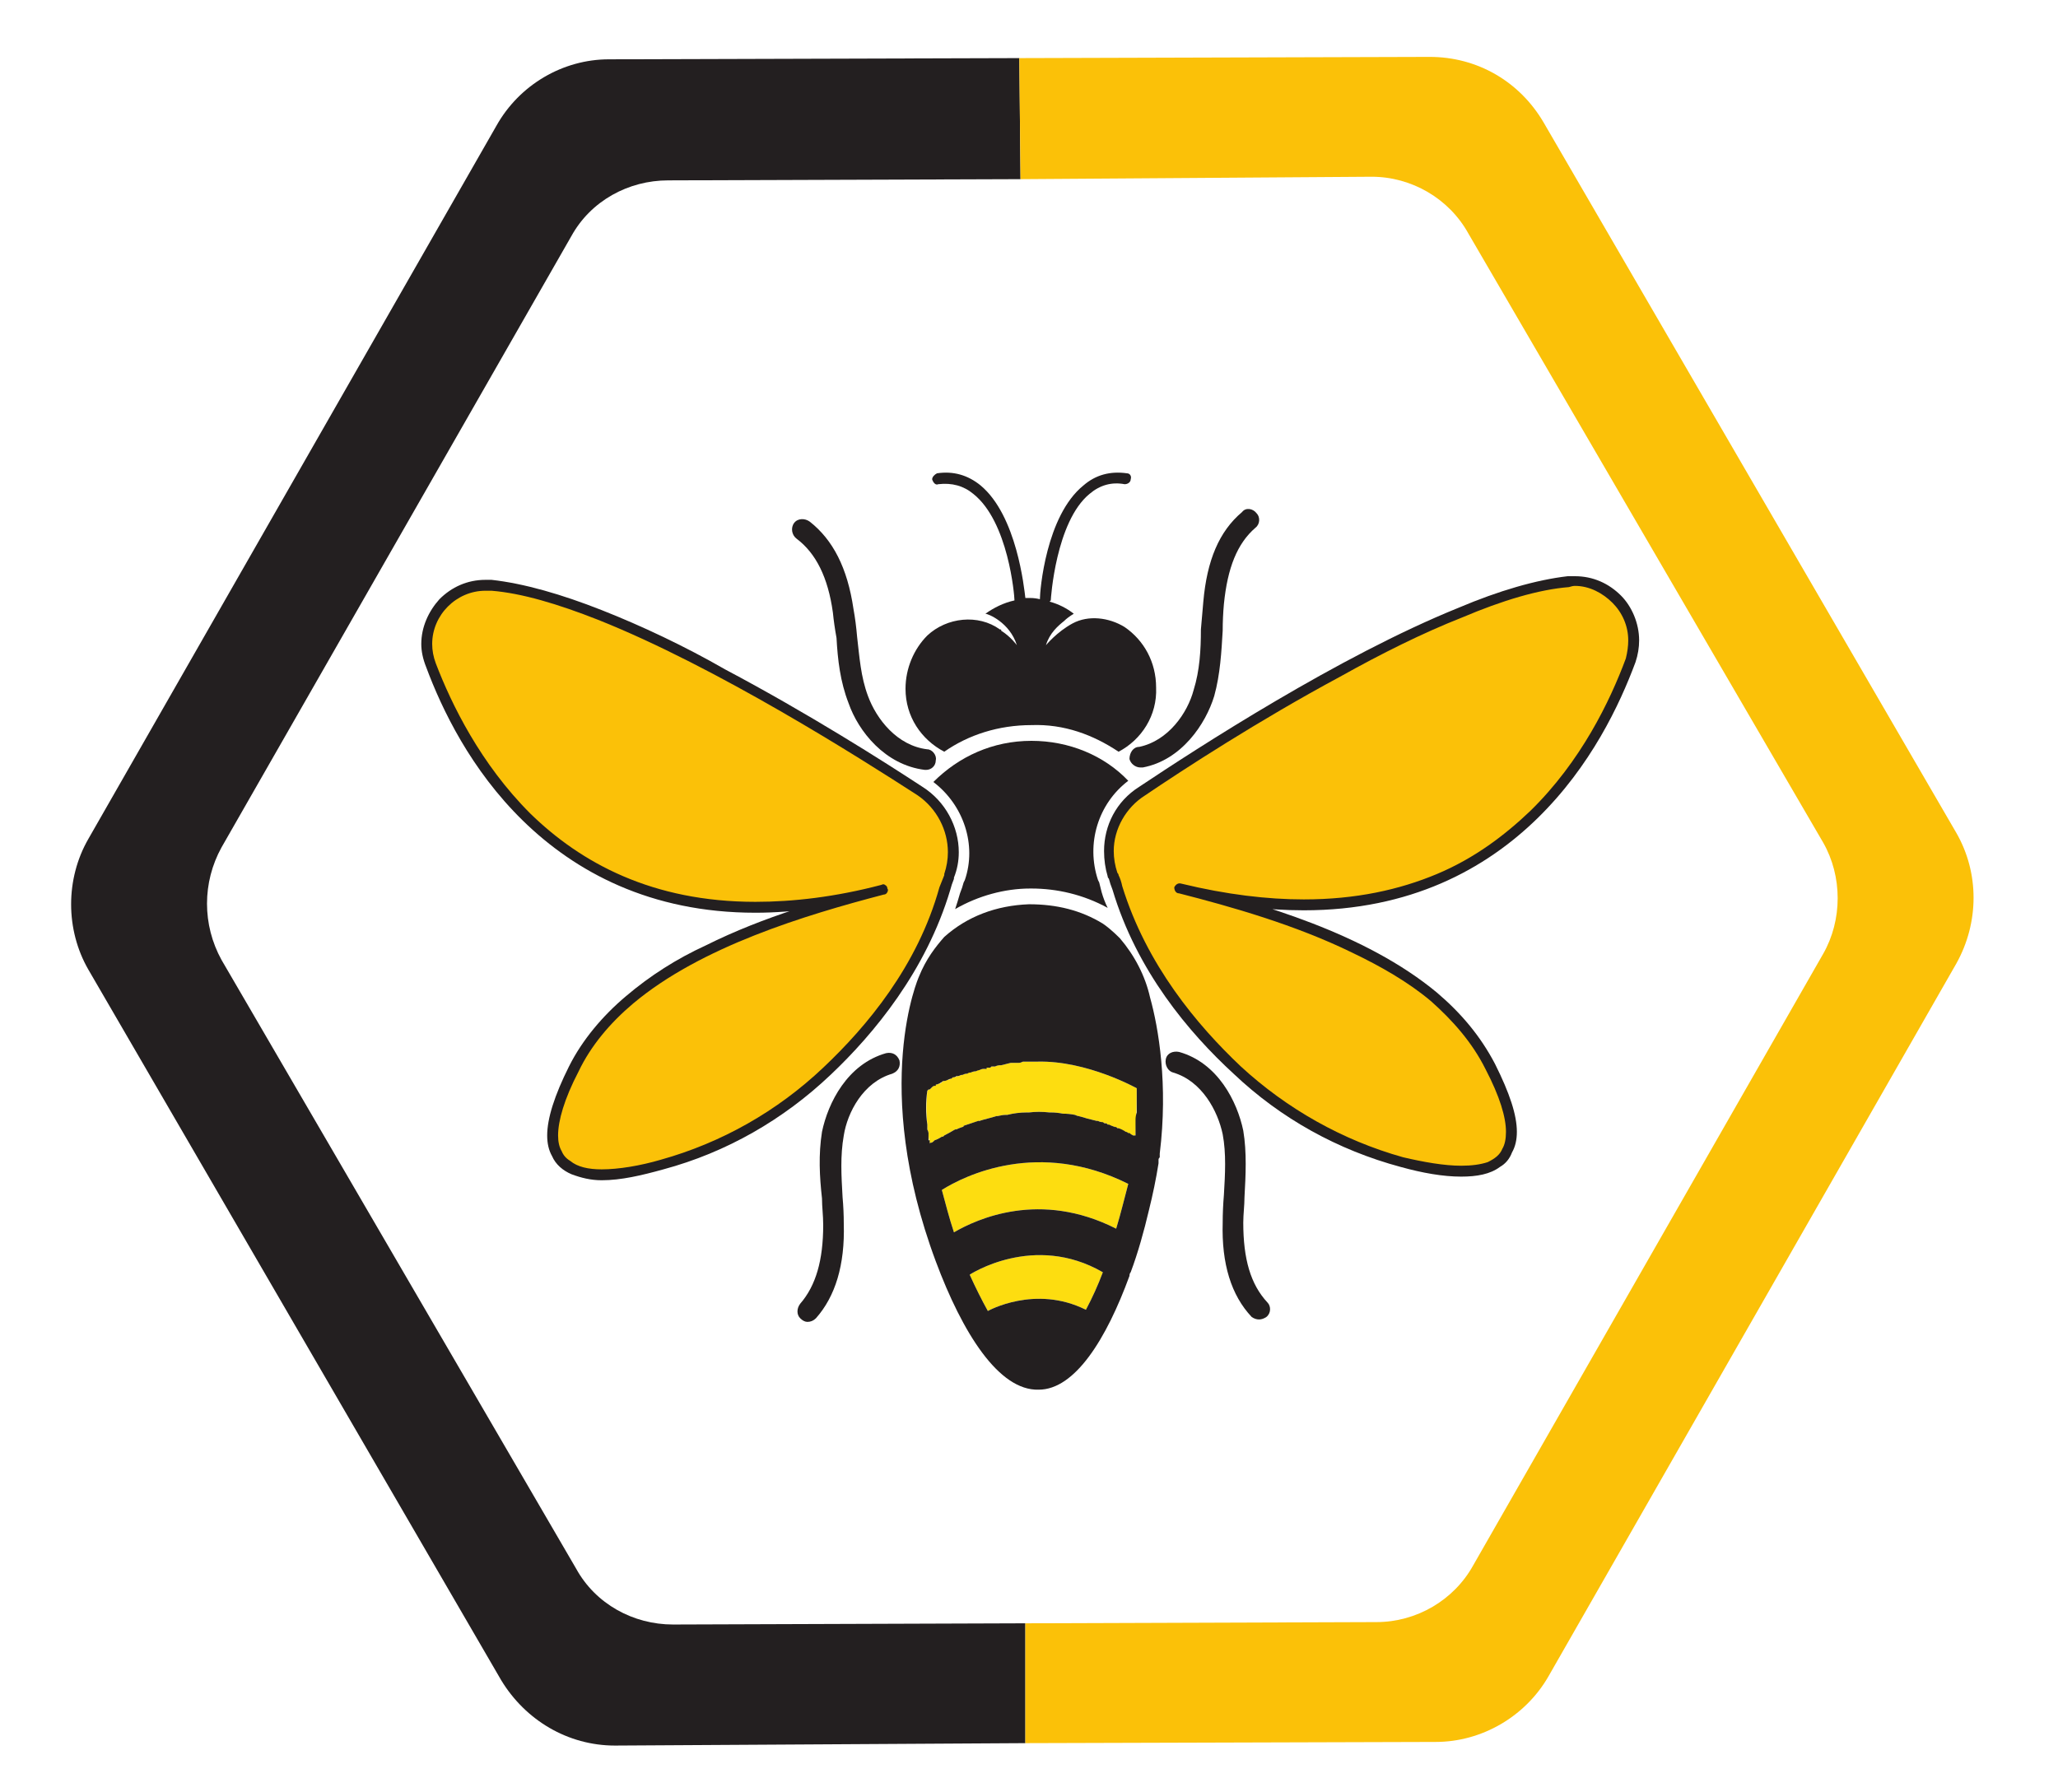
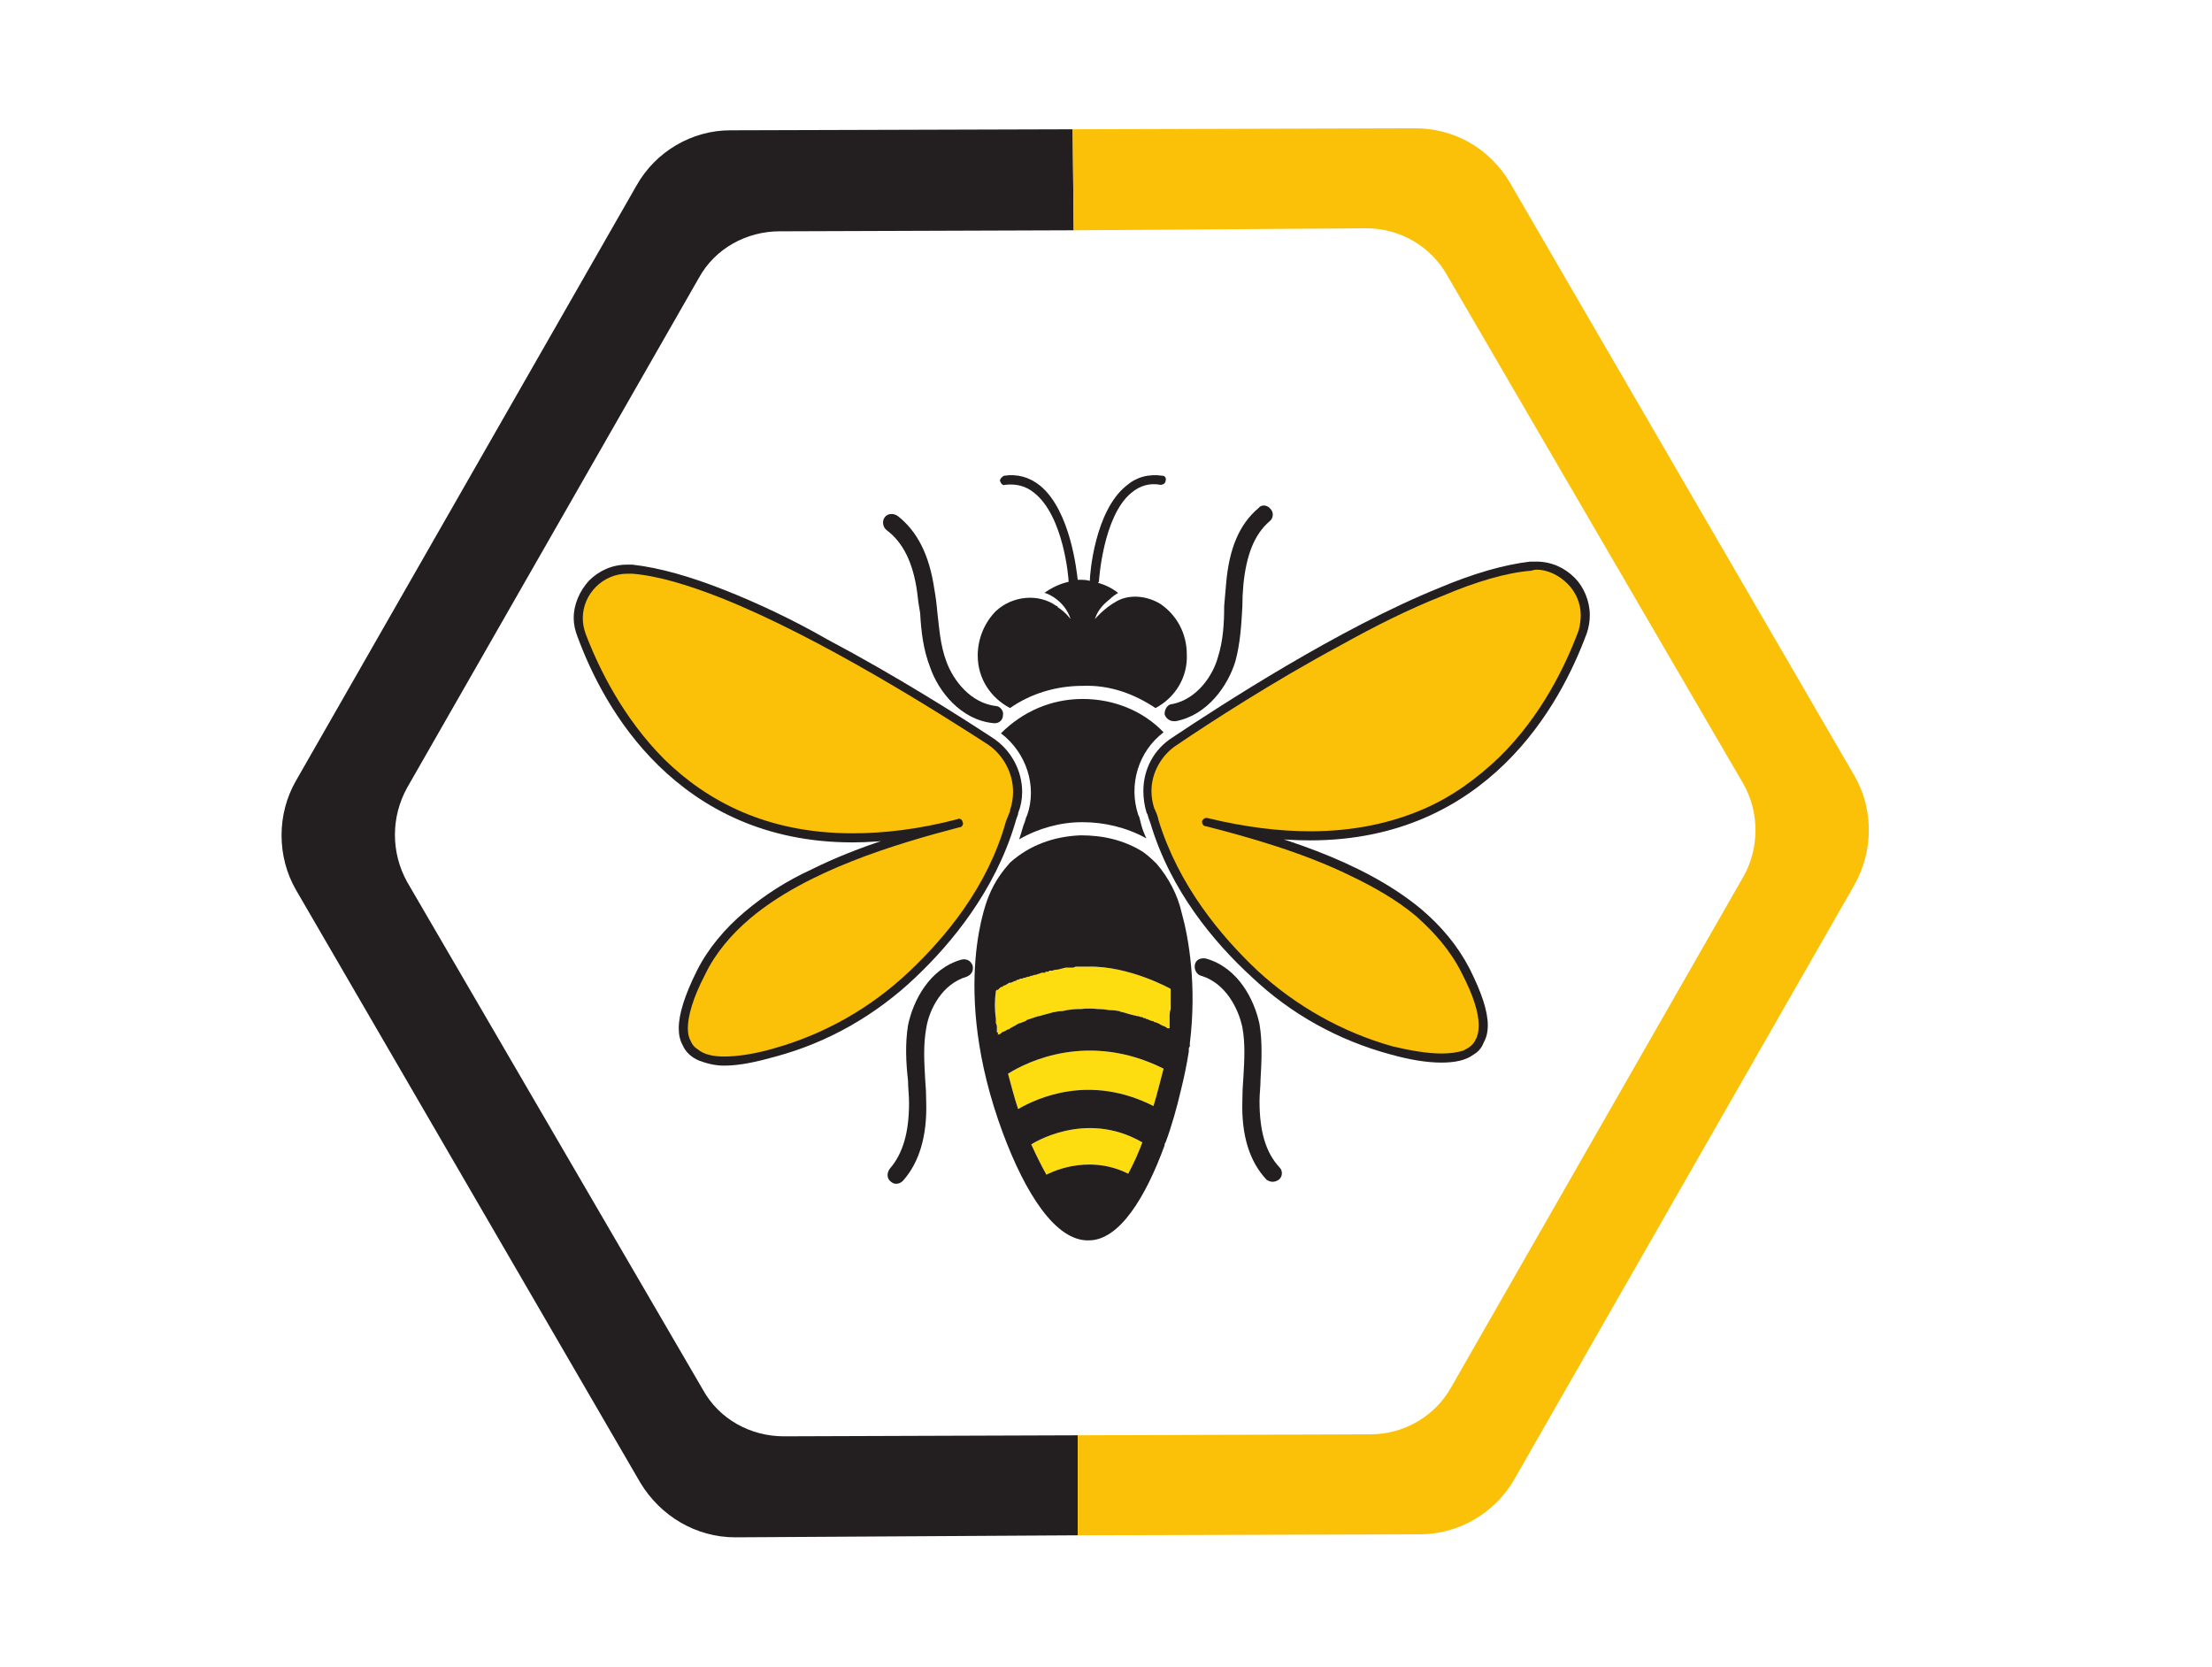
- <svg xmlns="http://www.w3.org/2000/svg" version="1.2" viewBox="0 0 170 148" width="170" height="148">
+ <svg xmlns="http://www.w3.org/2000/svg" version="1.2" viewBox="0 0 219 165" width="219" height="165">
  <defs>
    <clipPath clipPathUnits="userSpaceOnUse" id="cp1">
-       <path d="m5.32 4.7h79.68v139.5h-79.68z" />
+       <path d="m27.32 12.7h79.68v139.5h-79.68z" />
    </clipPath>
    <clipPath clipPathUnits="userSpaceOnUse" id="cp2">
-       <path d="m84 4.7h79.57v139.5h-79.57z" />
+       <path d="m106 12.7h79.57v139.5h-79.57z" />
    </clipPath>
  </defs>
  <style>.a{fill:#231f20}.b{fill:#fbc108}.c{fill:#fddd10}</style>
  <g clip-path="url(#cp1)">
-     <path class="a" d="m55.6 134.2c-3.3 0-6.4-1.7-8-4.6l-29.3-50.3c-1.6-2.9-1.6-6.4 0-9.3l28.9-50.5c1.6-2.9 4.7-4.6 8-4.6l29.1-0.1-0.1-10-33.9 0.1c-3.8 0-7.4 2.1-9.3 5.5l-33.7 58.9c-1.9 3.3-1.9 7.5 0 10.8l34.1 58.7c2 3.3 5.5 5.4 9.4 5.4l33.9-0.2v-9.9z" />
+     <path class="a" d="m77.6 142.2c-3.3 0-6.4-1.7-8-4.6l-29.3-50.3c-1.6-2.9-1.6-6.4 0-9.3l28.9-50.5c1.6-2.9 4.7-4.6 8-4.6l29.1-0.1-0.1-10-33.9 0.1c-3.8 0-7.4 2.1-9.3 5.5l-33.7 58.9c-1.9 3.3-1.9 7.5 0 10.8l34.1 58.7c2 3.3 5.5 5.4 9.4 5.4l33.9-0.2v-9.9z" />
  </g>
  <g clip-path="url(#cp2)">
-     <path class="b" d="m161.6 68.8l-34.1-58.7c-2-3.4-5.5-5.4-9.4-5.4l-33.9 0.1 0.1 10 29-0.2c3.3 0 6.4 1.8 8 4.7l29.3 50.3c1.6 2.8 1.6 6.4 0 9.2l-28.9 50.5c-1.6 2.9-4.7 4.7-8 4.7l-29 0.1v9.9l33.9-0.1c3.8 0 7.4-2.1 9.3-5.4l33.7-58.9c1.9-3.4 1.9-7.5 0-10.8z" />
+     <path class="b" d="m183.6 76.8l-34.1-58.7c-2-3.4-5.5-5.4-9.4-5.4l-33.9 0.1 0.1 10 29-0.2c3.3 0 6.4 1.8 8 4.7l29.3 50.3c1.6 2.8 1.6 6.4 0 9.2l-28.9 50.5c-1.6 2.9-4.7 4.7-8 4.7l-29 0.1v9.9l33.9-0.1c3.8 0 7.4-2.1 9.3-5.4l33.7-58.9c1.9-3.4 1.9-7.5 0-10.8z" />
  </g>
-   <path class="c" d="m80.1 105.3c0.5 1.1 1 2.1 1.5 3 0 0 3.9-2.2 8.1-0.1q0.8-1.5 1.4-3.1c-5.7-3.3-11 0.2-11 0.2z" />
-   <path class="c" d="m77.8 98.3c0.3 1.1 0.6 2.3 1 3.5 1.9-1.1 7.1-3.5 13.4-0.3 0.4-1.3 0.7-2.6 1-3.7-7.4-3.7-13.5-0.7-15.4 0.5z" />
-   <path class="b" d="m76 65.4c-6.4-4.2-25.2-16.1-35.4-17.1-3.6-0.3-6.3 3.2-5 6.6 3 8.2 12.5 25.1 37.3 18.6-8.7 2.3-21.1 6-25.5 14.8-4.7 9.3 1.1 9.6 7.3 7.9 5.1-1.4 9.7-4.1 13.6-7.7 3.6-3.4 7.8-8.5 9.8-15.1q0.1-0.5 0.3-0.9 0-0.1 0-0.2c0.9-2.6-0.1-5.4-2.4-6.9z" />
-   <path class="a" d="m76 65.4l0.2-0.4c-3.2-2.1-9.5-6.1-16.3-9.7-3.3-1.9-6.9-3.6-10.2-4.9-3.3-1.3-6.4-2.2-9.1-2.5q-0.2 0-0.5 0c-1.5 0-2.8 0.6-3.8 1.6-0.9 1-1.5 2.3-1.5 3.7q0 0.9 0.4 1.9c1.3 3.5 3.7 8.5 8 12.7 4.3 4.2 10.5 7.6 19.2 7.6 3.2 0 6.7-0.5 10.6-1.5q0.2 0 0.3-0.2 0.1-0.2 0-0.3 0-0.2-0.2-0.3-0.1-0.1-0.3 0c-4.4 1.1-9.7 2.6-14.5 5-2.4 1.1-4.6 2.5-6.6 4.2-1.9 1.6-3.6 3.6-4.7 5.8-1.2 2.4-1.8 4.3-1.8 5.7q0 1 0.4 1.7c0.3 0.7 0.9 1.2 1.6 1.5 0.8 0.3 1.6 0.5 2.5 0.5 1.6 0 3.3-0.4 5.1-0.9 5.2-1.4 9.9-4.1 13.8-7.8 3.6-3.4 7.9-8.6 9.9-15.3q0.1-0.4 0.3-0.9 0-0.1 0-0.1 0.4-1 0.4-2.1c0-2.1-1.1-4.2-3-5.4l-0.4 0.7c1.6 1.1 2.5 2.9 2.5 4.7q0 0.9-0.3 1.8 0 0 0 0.1-0.2 0.5-0.4 1c-1.8 6.5-6 11.5-9.6 14.9-3.8 3.6-8.4 6.2-13.4 7.6-1.7 0.5-3.5 0.8-4.9 0.8-1.1 0-2-0.2-2.6-0.7q-0.5-0.3-0.7-0.8-0.3-0.5-0.3-1.3c0-1.2 0.5-3 1.7-5.3 1-2.1 2.6-4 4.5-5.6 5.6-4.7 14.2-7.3 20.7-9q0.2 0 0.3-0.2 0.1-0.2 0-0.3 0-0.2-0.2-0.3-0.1-0.1-0.3 0c-3.8 1-7.3 1.4-10.4 1.4-8.5 0-14.4-3.2-18.6-7.3-4.1-4.1-6.5-9-7.8-12.4q-0.3-0.8-0.3-1.6c0-1.2 0.5-2.3 1.3-3.1 0.8-0.8 1.9-1.3 3.1-1.3q0.2 0 0.5 0c2.5 0.2 5.5 1.1 8.8 2.4 9.8 3.9 21.6 11.4 26.4 14.5z" />
-   <path class="a" d="m91 73.7q-0.1-0.4-0.2-0.8l-0.1-0.2c-1-3 0-6.3 2.5-8.2-2-2.1-4.9-3.3-8-3.3-3.2 0-6 1.3-8.1 3.4 2.5 1.9 3.6 5.2 2.6 8.1l-0.1 0.2q-0.1 0.4-0.3 0.9-0.2 0.7-0.4 1.3c1.9-1.1 4.1-1.7 6.2-1.7h0.1c2.1 0 4.3 0.5 6.3 1.6q-0.3-0.6-0.5-1.3z" />
-   <path class="b" d="m94.3 65.3c6.4-4.2 25-16.2 35.3-17.3 3.6-0.3 6.3 3.2 5.1 6.6-3 8.2-12.3 25.1-37.2 18.8 8.7 2.2 21.1 5.9 25.6 14.7 4.7 9.2-1.1 9.6-7.3 7.9-5.1-1.4-9.7-4-13.6-7.6-3.7-3.4-7.9-8.5-9.9-15q-0.1-0.5-0.3-1 0-0.1-0.1-0.1c-0.9-2.6 0.1-5.5 2.4-7z" />
-   <path class="a" d="m94.3 65.3l0.3 0.4c3.1-2.1 9.4-6.2 16.1-9.8 3.4-1.9 6.8-3.6 10.1-4.9 3.3-1.4 6.3-2.3 8.8-2.5q0.3-0.1 0.5-0.1c1.2 0 2.3 0.6 3.1 1.4 0.8 0.8 1.3 1.9 1.3 3.1q0 0.7-0.2 1.5c-1.3 3.5-3.7 8.5-7.9 12.6-2.1 2-4.6 3.9-7.7 5.2-3.1 1.3-6.7 2.1-11 2.1-3 0-6.4-0.4-10.1-1.3-0.3-0.1-0.5 0.1-0.6 0.3 0 0.2 0.1 0.5 0.4 0.5 4.3 1.1 9.6 2.6 14.3 4.9 2.3 1.1 4.6 2.4 6.5 4 1.8 1.6 3.4 3.4 4.5 5.6 1.2 2.3 1.7 4 1.7 5.2q0 0.9-0.3 1.4c-0.2 0.5-0.6 0.8-1.2 1.1q-0.9 0.3-2.2 0.3c-1.4 0-3.1-0.3-4.8-0.7-5-1.4-9.6-4-13.4-7.5-3.6-3.4-7.8-8.4-9.8-14.9q-0.1-0.5-0.3-0.9 0-0.1-0.1-0.2-0.3-0.9-0.3-1.8c0-1.8 1-3.6 2.6-4.6l-0.3-0.4-0.2-0.3c-1.9 1.2-2.9 3.2-2.9 5.3q0 1.1 0.3 2.1 0 0.1 0.1 0.2 0.1 0.4 0.3 0.9c2 6.7 6.3 11.8 10 15.2 3.9 3.7 8.6 6.3 13.8 7.7 1.8 0.5 3.5 0.8 5 0.8 1.3 0 2.4-0.2 3.2-0.8q0.7-0.4 1-1.2 0.4-0.7 0.4-1.7c0-1.4-0.6-3.2-1.8-5.6-1.2-2.3-2.8-4.2-4.8-5.9-5.9-4.9-14.6-7.4-21.1-9-0.3-0.1-0.5 0.1-0.6 0.3 0 0.2 0.1 0.5 0.4 0.5 3.8 1 7.2 1.4 10.3 1.4 8.8 0 15-3.4 19.3-7.6 4.4-4.3 6.8-9.4 8.1-12.9q0.3-0.9 0.3-1.8c0-1.4-0.6-2.8-1.5-3.7-1-1-2.3-1.6-3.8-1.6q-0.3 0-0.6 0c-2.6 0.3-5.7 1.2-9 2.6-9.9 4-21.6 11.6-26.4 14.8z" />
-   <path class="c" d="m93.9 89.9c0 0-4.1-2.3-8.2-2.2q-0.2 0-0.4 0-0.1 0-0.2 0-0.3 0-0.6 0-0.2 0.1-0.3 0.1-0.1 0-0.3 0-0.1 0-0.1 0-0.1 0-0.2 0h-0.1q-0.4 0.1-0.8 0.2h-0.1q0 0-0.1 0-0.1 0-0.3 0.1h-0.1q-0.1 0-0.2 0-0.1 0.1-0.1 0.1-0.1 0-0.2 0h-0.1l-0.1 0.1q-0.1 0-0.1 0h-0.1q-0.1 0-0.3 0.1 0 0-0.1 0-0.1 0-0.2 0.1-0.2 0-0.4 0.1-0.1 0-0.2 0-0.1 0-0.1 0.1h-0.1q-0.1 0-0.3 0.1h-0.1q-0.1 0.1-0.3 0.1-0.2 0.1-0.4 0.1l-0.1 0.1q-0.1 0-0.2 0.1h-0.1-0.1q-0.1 0.1-0.2 0.1h-0.1q-0.1 0.1-0.2 0.2h-0.1q-0.2 0.1-0.3 0.1l-0.1 0.1q0 0-0.1 0l-0.1 0.1q-0.1 0.1-0.2 0.2h-0.1q-0.1 0.1-0.1 0.1c-0.1 0.9-0.1 1.9 0 2.8v0.4q0.1 0.2 0.1 0.3 0 0.5 0.1 0.7v0.1 0.1q0.1-0.1 0.1-0.1 0.1 0 0.2-0.1l0.1-0.1q0.3-0.1 0.6-0.3h0.1l0.1-0.1q0.4-0.2 0.9-0.5h0.1q0.2-0.1 0.5-0.2 0.1 0 0.1-0.1 0.3-0.1 0.6-0.2 0.6-0.2 1.4-0.4 0.4-0.1 0.7-0.2 0.1 0 0.1 0 0.4-0.1 0.7-0.1h0.1q0.8-0.2 1.6-0.2 0.1 0 0.2 0 0.8-0.1 1.7 0 0.1 0 0.1 0 0.5 0 1 0.1 0.5 0 1 0.1 0.2 0.1 0.3 0.1 0.4 0.1 0.7 0.2 0.4 0.1 0.8 0.2h0.1q0.3 0.1 0.6 0.2h0.1q0 0 0.1 0.1 0.3 0.1 0.6 0.2 0 0 0.1 0 0.1 0.1 0.1 0.1 0.1 0 0.1 0 0.4 0.2 0.8 0.4 0.2 0.1 0.4 0.2 0.1 0 0.2 0c0.1-1.7 0.1-3.9 0.1-3.9z" />
-   <path fill-rule="evenodd" class="a" d="m95.8 95.3v0.3q-0.1 0.1-0.1 0.2v0.2 0.1q-0.3 1.9-0.8 3.9c-0.4 1.7-0.9 3.5-1.5 5.1q-0.1 0.1-0.1 0.3c-1.9 5.2-4.5 9.4-7.5 9.4-3.3 0.1-6.3-4.7-8.5-10.6-5.4-14.5-1.4-23.5-1.4-23.5 0.6-1.5 1.4-2.5 2.1-3.3 1.9-1.7 4.3-2.6 7-2.7 2.3 0 4.3 0.5 6.1 1.6 0.3 0.2 0.8 0.6 1.4 1.2 1.2 1.4 2.1 3.1 2.5 4.9 0.7 2.5 1.5 7.2 0.8 12.9zm-2.6 2.5c-7.4-3.7-13.5-0.7-15.4 0.5 0.3 1.1 0.6 2.3 1 3.5 1.9-1.1 7.1-3.5 13.4-0.3 0.4-1.3 0.7-2.6 1-3.7zm-2.1 7.3c-5.7-3.3-11 0.2-11 0.2 0.5 1.1 1 2.1 1.5 3 0 0 3.9-2.2 8.1-0.1q0.8-1.5 1.4-3.1zm2.8-14.8q0-0.4 0-0.4c0 0-4.1-2.3-8.2-2.2q-0.2 0-0.4 0-0.1 0-0.2 0-0.3 0-0.6 0-0.2 0.1-0.3 0.1-0.1 0-0.3 0-0.2 0-0.3 0h-0.1q-0.4 0.1-0.8 0.2h-0.1q-0.2 0-0.4 0.1 0 0-0.1 0-0.1 0-0.2 0-0.1 0.1-0.1 0.1-0.1 0-0.2 0h-0.1v0.1h-0.1q-0.1 0-0.1 0h-0.1q-0.1 0-0.3 0.1-0.1 0-0.3 0.1-0.2 0-0.4 0.1-0.2 0-0.3 0.1h-0.1q-0.1 0-0.3 0.1h-0.1q-0.2 0.1-0.3 0.1h-0.1q-0.1 0.1-0.3 0.1l-0.1 0.1q-0.1 0-0.3 0.1-0.2 0.1-0.3 0.1h-0.1q-0.1 0.1-0.3 0.2-0.2 0.1-0.3 0.1v0.1h-0.1q-0.1 0-0.2 0.1-0.1 0.1-0.2 0.2h-0.1q-0.1 0.1-0.1 0.1-0.1 0.7-0.1 1.4 0 0.7 0.1 1.4v0.4q0.1 0.2 0.1 0.3v0.1q0 0.1 0 0.1v0.1q0 0.1 0 0.1v0.1 0.1h0.1q0 0.1 0 0.1v0.1q0 0.1 0 0.1 0-0.1 0.1-0.1 0.1 0 0.2-0.1l0.1-0.1q0.3-0.1 0.6-0.3h0.1l0.1-0.1q0.4-0.2 0.9-0.5h0.1q0.2-0.1 0.5-0.2 0.1 0 0.1-0.1 0.3-0.1 0.6-0.2 0.3-0.1 0.6-0.2h0.1q0.3-0.1 0.7-0.2 0.4-0.1 0.7-0.2 0.1 0 0.1 0 0.4-0.1 0.7-0.1h0.1q0.8-0.2 1.6-0.2 0.1 0 0.2 0 0.8-0.1 1.7 0 0.1 0 0.1 0 0.5 0 1 0.1 0.5 0 1 0.1 0.2 0.1 0.3 0.1 0.4 0.1 0.7 0.2 0.4 0.1 0.8 0.2h0.1q0.2 0.1 0.4 0.1 0.1 0.1 0.2 0.1h0.1l0.1 0.1h0.1q0.2 0.1 0.5 0.2 0 0 0.1 0 0.1 0.1 0.1 0.1 0.1 0 0.1 0 0.3 0.1 0.6 0.3 0.1 0 0.2 0.1h0.1q0.1 0.1 0.3 0.2 0.1 0 0.2 0 0-0.1 0-0.3 0-0.3 0-0.7 0-0.1 0-0.3 0-0.3 0.1-0.6c0-0.6 0-1.1 0-1.4q0-0.1 0-0.2z" />
-   <path class="a" d="m92.9 51.8c-1.3-0.8-3-1-4.3-0.3-1.3 0.7-2.2 1.8-2.2 1.8 0.3-1 1-1.6 1.5-2q0.3-0.3 0.8-0.6-0.9-0.7-2-1l0.1-0.1c0-0.1 0.4-6.5 3.2-8.8q1.3-1.1 2.9-0.8c0.3 0 0.5-0.2 0.5-0.4 0.1-0.3-0.1-0.5-0.3-0.5q-2.1-0.3-3.6 1c-3.1 2.5-3.6 8.7-3.6 9.4q-0.4-0.1-0.8-0.1-0.2 0-0.4 0c-0.1-0.8-0.7-6.8-3.7-9.3q-1.6-1.3-3.6-1c-0.2 0.1-0.4 0.3-0.4 0.5 0.1 0.3 0.3 0.5 0.5 0.4q1.7-0.2 2.9 0.8c2.9 2.3 3.4 8.4 3.4 8.8-0.9 0.2-1.7 0.6-2.4 1.1 0.2 0 2 0.7 2.6 2.6 0 0-0.5-0.7-1.3-1.2v-0.1h-0.1c-1.8-1.3-4.4-1-6 0.5-1.1 1.1-1.8 2.7-1.8 4.4 0 2.3 1.3 4.2 3.2 5.2 2-1.4 4.5-2.2 7.2-2.2 2.7-0.1 5.1 0.8 7.2 2.2 1.9-1 3.2-3 3.1-5.3 0-2.1-1-3.9-2.6-5z" />
-   <path class="a" d="m94.2 63.4c-0.4 0-0.8-0.3-0.9-0.7 0-0.5 0.3-1 0.8-1 2.4-0.5 4-2.8 4.5-4.7 0.5-1.6 0.6-3.3 0.6-5q0.1-1.1 0.2-2.3c0.3-3.4 1.3-5.8 3.2-7.4 0.3-0.4 0.9-0.3 1.2 0.1 0.3 0.3 0.3 0.9-0.1 1.2-1.5 1.3-2.3 3.3-2.6 6.3q-0.1 1.1-0.1 2.2c-0.1 1.7-0.2 3.6-0.7 5.4-0.7 2.3-2.7 5.3-5.9 5.9q-0.1 0-0.2 0z" />
-   <path class="a" d="m104 109q-0.3 0-0.6-0.2c-1.7-1.8-2.5-4.4-2.4-7.8q0-1.1 0.1-2.3c0.1-1.7 0.2-3.4-0.1-5-0.4-1.9-1.7-4.4-4.1-5.1-0.4-0.1-0.7-0.6-0.6-1.1 0.1-0.5 0.6-0.7 1.1-0.6 3.2 0.9 4.8 4.1 5.3 6.5 0.3 1.8 0.2 3.7 0.1 5.5 0 0.7-0.1 1.4-0.1 2.1 0 3 0.6 5.1 2 6.6 0.3 0.3 0.3 0.9-0.1 1.2q-0.3 0.2-0.6 0.2z" />
-   <path class="a" d="m66.7 109.2q-0.3 0-0.6-0.3c-0.3-0.3-0.3-0.8 0-1.2 1.3-1.5 1.9-3.6 1.9-6.5 0-0.8-0.1-1.5-0.1-2.2-0.2-1.8-0.3-3.6 0-5.5 0.5-2.4 2.1-5.6 5.3-6.5 0.5-0.1 0.9 0.1 1.1 0.6 0.1 0.5-0.1 0.9-0.6 1.1-2.4 0.7-3.7 3.2-4 5.1-0.3 1.7-0.2 3.3-0.1 5.1q0.1 1.1 0.1 2.2c0.1 3.4-0.7 6-2.3 7.8q-0.3 0.3-0.7 0.3z" />
-   <path class="a" d="m76.5 63.6q-0.1 0-0.1 0c-3.3-0.4-5.5-3.2-6.3-5.5-0.7-1.8-0.9-3.6-1-5.4q-0.2-1.1-0.3-2.1c-0.4-2.9-1.4-4.9-3-6.1-0.4-0.3-0.5-0.9-0.2-1.3 0.3-0.4 0.9-0.4 1.3-0.1 1.9 1.5 3.1 3.8 3.6 7.2q0.2 1.1 0.3 2.3c0.2 1.7 0.3 3.3 0.9 4.9 0.7 1.9 2.4 4.1 4.9 4.4 0.4 0 0.8 0.5 0.7 0.9 0 0.5-0.4 0.8-0.8 0.8z" />
-   <path d="m19 173.2h-10.9v5.1h10.1v4.5h-10.1v8.3h-5.7v-22.4h16.6z" />
-   <path d="m28.3 191.1h-5.7v-22.4h5.7z" />
-   <path d="m51.8 172.3l-12 14.3h12.2v4.5h-19.8v-3.7l12-14.2h-11.6v-4.5h19.2z" />
-   <path d="m74.2 172.3l-12 14.3h12.2v4.5h-19.8v-3.7l12-14.2h-11.6v-4.5h19.2z" />
-   <path fill-rule="evenodd" d="m78.3 168.7h10.6q3.8 0 6 1.5 2.2 1.5 2.2 4.1 0 1.7-1 3.1-1 1.3-2.8 1.8 2.1 0.4 3.4 2 1.2 1.5 1.2 3.7 0 2.8-2.3 4.5-2.3 1.7-6.3 1.7h-11zm5.7 4.3v4.7h4.6q1.2 0 2-0.7 0.7-0.6 0.7-1.7 0-1-0.7-1.6-0.8-0.7-2-0.7zm0 8.7v5h4.6q1.6 0 2.5-0.7 0.9-0.6 0.9-1.8 0-1.1-0.9-1.8-0.9-0.7-2.5-0.7z" />
-   <path d="m122.2 168.7v13q0 4.4-2.8 7-2.8 2.6-7.5 2.6-4.7 0-7.5-2.6-2.8-2.6-2.8-7v-13h5.7v13q0 2.2 1.3 3.5 1.3 1.4 3.4 1.4 2 0 3.3-1.3 1.2-1.4 1.2-3.6v-13z" />
-   <path d="m145.3 172.3l-12 14.3h12.2v4.5h-19.8v-3.7l12-14.2h-11.6v-4.5h19.2z" />
-   <path d="m167.7 172.3l-12 14.3h12.2v4.5h-19.8v-3.7l12-14.2h-11.6v-4.5h19.2z" />
-   <path fill-rule="evenodd" d="m-6.5 210.3h-5.3l-1 2.3h-1.9l4.7-10.5h1.8l4.6 10.5h-1.9zm-0.7-1.5l-2-4.7-2 4.7z" />
-   <path d="m9.3 202.1q1.1 0 2.1 0.4 1.1 0.4 1.9 1.2l-1.1 1.3q-0.5-0.6-1.3-1-0.8-0.3-1.6-0.3-1.6 0-2.7 1-1 1.1-1 2.7 0 1.5 1 2.6 1.1 1.1 2.7 1.1 1.6 0 2.9-1.3l1.1 1.2q-0.8 0.8-1.9 1.2-1.1 0.5-2.2 0.5-2.3 0-3.9-1.5-1.5-1.6-1.5-3.8 0-2.3 1.6-3.8 1.5-1.5 3.9-1.5z" />
-   <path fill-rule="evenodd" d="m17.3 203.6q1.6-1.5 4-1.5 2.3 0 3.9 1.5 1.6 1.5 1.6 3.8 0 2.2-1.6 3.8-1.6 1.5-3.9 1.5-2.4 0-4-1.5-1.6-1.6-1.6-3.8 0-2.3 1.6-3.8zm4 0.1q-1.6 0-2.7 1.1-1.1 1-1.1 2.6 0 1.5 1.1 2.6 1.1 1.1 2.7 1.1 1.5 0 2.6-1.1 1.1-1.1 1.1-2.6 0-1.6-1.1-2.6-1.1-1.1-2.6-1.1z" />
-   <path fill-rule="evenodd" d="m30.2 202.1h4.3q2.4 0 3.9 1.5 1.6 1.5 1.6 3.8 0 2.3-1.6 3.7-1.5 1.5-3.9 1.5h-4.3zm1.8 1.6v7.3h2.6q1.5 0 2.5-1 1.1-1 1.1-2.6 0-1.6-1.1-2.6-1-1.1-2.6-1.1z" />
-   <path d="m45.1 212.6h-1.8v-10.5h1.8z" />
-   <path d="m58.5 212.6h-1.7l-5.6-7.5v7.5h-1.8v-10.5h1.7l5.7 7.6v-7.6h1.7z" />
-   <path d="m69.9 207.5h1.6v3.8q-0.8 0.7-1.9 1-1.1 0.4-2.2 0.4-2.3 0-3.9-1.5-1.6-1.6-1.6-3.8 0-2.3 1.6-3.8 1.6-1.5 4-1.5 1.1 0 2.2 0.4 1.1 0.4 1.9 1.1l-1 1.3q-1.3-1.2-3.1-1.2-1.6 0-2.7 1-1.1 1.1-1.1 2.7 0 1.6 1.1 2.6 1.1 1.1 2.7 1.1 1.2 0 2.4-0.7z" />
-   <path d="m85.5 202.1q1.1 0 2.2 0.4 1 0.4 1.8 1.2l-1 1.3q-0.6-0.6-1.4-1-0.8-0.3-1.6-0.3-1.5 0-2.6 1-1.1 1.1-1.1 2.7 0 1.5 1.1 2.6 1.1 1.1 2.6 1.1 1.7 0 3-1.3l1 1.2q-0.8 0.8-1.9 1.2-1.1 0.5-2.1 0.5-2.4 0-3.9-1.5-1.6-1.6-1.6-3.8 0-2.3 1.6-3.8 1.6-1.5 3.9-1.5z" />
-   <path d="m101.9 212.6h-1.7v-4.3h-5.6v4.3h-1.8v-10.5h1.8v4.6h5.6v-4.6h1.7z" />
-   <path fill-rule="evenodd" d="m113 210.3h-5.3l-1 2.3h-1.9l4.7-10.5h1.8l4.6 10.5h-1.9zm-0.7-1.5l-2-4.7-1.9 4.7z" />
-   <path d="m120.5 211h4.6v1.6h-6.3v-10.5h1.7z" />
-   <path d="m130 211h4.6v1.6h-6.3v-10.5h1.7z" />
-   <path d="m145.3 203.7h-5.7v2.9h5.1v1.5h-5.1v2.9h5.9v1.6h-7.7v-10.5h7.5z" />
-   <path d="m158.2 212.6h-1.7l-5.6-7.5v7.5h-1.8v-10.5h1.8l5.6 7.6v-7.6h1.7z" />
-   <path d="m169.7 207.5h1.5v3.8q-0.8 0.7-1.9 1-1.1 0.4-2.2 0.4-2.3 0-3.9-1.5-1.6-1.6-1.6-3.8 0-2.3 1.6-3.8 1.7-1.5 4.1-1.5 1.1 0 2.1 0.4 1.1 0.4 1.9 1.1l-1 1.3q-1.3-1.2-3-1.2-1.7 0-2.8 1-1.1 1.1-1.1 2.7 0 1.6 1.1 2.6 1.2 1.1 2.8 1.1 1.2 0 2.4-0.7z" />
-   <path d="m182.7 203.7h-5.7v2.9h5.1v1.5h-5.1v2.9h5.9v1.6h-7.7v-10.5h7.5z" />
+   <path class="c" d="m102.1 113.3c0.5 1.1 1 2.1 1.5 3 0 0 3.9-2.2 8.1-0.1q0.8-1.5 1.4-3.1c-5.7-3.3-11 0.2-11 0.2z" />
+   <path class="c" d="m99.8 106.3c0.3 1.1 0.6 2.3 1 3.5 1.9-1.1 7.1-3.5 13.4-0.3 0.4-1.3 0.7-2.6 1-3.7-7.4-3.7-13.5-0.7-15.4 0.5z" />
+   <path class="b" d="m98 73.4c-6.4-4.2-25.2-16.1-35.4-17.1-3.6-0.3-6.3 3.2-5 6.6 3 8.2 12.5 25.1 37.3 18.6-8.7 2.3-21.1 6-25.5 14.8-4.7 9.3 1.1 9.6 7.3 7.9 5.1-1.4 9.7-4.1 13.6-7.7 3.6-3.4 7.8-8.5 9.8-15.1q0.1-0.5 0.3-0.9 0-0.1 0-0.2c0.9-2.6-0.1-5.4-2.4-6.9z" />
+   <path class="a" d="m98 73.4l0.2-0.4c-3.2-2.1-9.5-6.1-16.3-9.7-3.3-1.9-6.9-3.6-10.2-4.9-3.3-1.3-6.4-2.2-9.1-2.5q-0.2 0-0.5 0c-1.5 0-2.8 0.6-3.8 1.6-0.9 1-1.5 2.3-1.5 3.7q0 0.9 0.4 1.9c1.3 3.5 3.7 8.5 8 12.7 4.3 4.2 10.5 7.6 19.2 7.6 3.2 0 6.7-0.5 10.6-1.5q0.2 0 0.3-0.2 0.1-0.2 0-0.3 0-0.2-0.2-0.3-0.1-0.1-0.3 0c-4.4 1.1-9.7 2.6-14.5 5-2.4 1.1-4.6 2.5-6.6 4.2-1.9 1.6-3.6 3.6-4.7 5.8-1.2 2.4-1.8 4.3-1.8 5.7q0 1 0.4 1.7c0.3 0.7 0.9 1.2 1.6 1.5 0.8 0.3 1.6 0.5 2.5 0.5 1.6 0 3.3-0.4 5.1-0.9 5.2-1.4 9.9-4.1 13.8-7.8 3.6-3.4 7.9-8.6 9.9-15.3q0.1-0.4 0.3-0.9 0-0.1 0-0.1 0.4-1 0.4-2.1c0-2.1-1.1-4.2-3-5.4l-0.4 0.7c1.6 1.1 2.5 2.9 2.5 4.7q0 0.9-0.3 1.8 0 0 0 0.1-0.2 0.5-0.4 1c-1.8 6.5-6 11.5-9.6 14.9-3.8 3.6-8.4 6.2-13.4 7.6-1.7 0.5-3.5 0.8-4.9 0.8-1.1 0-2-0.2-2.6-0.7q-0.5-0.3-0.7-0.8-0.3-0.5-0.3-1.3c0-1.2 0.5-3 1.7-5.3 1-2.1 2.6-4 4.5-5.6 5.6-4.7 14.2-7.3 20.7-9q0.2 0 0.3-0.2 0.1-0.2 0-0.3 0-0.2-0.2-0.3-0.1-0.1-0.3 0c-3.8 1-7.3 1.4-10.4 1.4-8.5 0-14.4-3.2-18.6-7.3-4.1-4.1-6.5-9-7.8-12.4q-0.3-0.8-0.3-1.6c0-1.2 0.5-2.3 1.3-3.1 0.8-0.8 1.9-1.3 3.1-1.3q0.2 0 0.5 0c2.5 0.2 5.5 1.1 8.8 2.4 9.8 3.9 21.6 11.4 26.4 14.5z" />
+   <path class="a" d="m113 81.7q-0.1-0.4-0.2-0.8l-0.1-0.2c-1-3 0-6.3 2.5-8.2-2-2.1-4.9-3.3-8-3.3-3.2 0-6 1.3-8.1 3.4 2.5 1.9 3.6 5.2 2.6 8.1l-0.1 0.2q-0.1 0.4-0.3 0.9-0.2 0.7-0.4 1.3c1.9-1.1 4.1-1.7 6.2-1.7h0.1c2.1 0 4.3 0.5 6.3 1.6q-0.3-0.6-0.5-1.3z" />
+   <path class="b" d="m116.3 73.3c6.4-4.2 25-16.2 35.3-17.3 3.6-0.3 6.3 3.2 5.1 6.6-3 8.2-12.3 25.1-37.2 18.8 8.7 2.2 21.1 5.9 25.6 14.7 4.7 9.2-1.1 9.6-7.3 7.9-5.1-1.4-9.7-4-13.6-7.6-3.7-3.4-7.9-8.5-9.9-15q-0.1-0.5-0.3-1 0-0.1-0.1-0.1c-0.9-2.6 0.1-5.5 2.4-7z" />
+   <path class="a" d="m116.3 73.3l0.3 0.4c3.1-2.1 9.4-6.2 16.1-9.8 3.4-1.9 6.8-3.6 10.1-4.9 3.3-1.4 6.3-2.3 8.8-2.5q0.3-0.1 0.5-0.1c1.2 0 2.3 0.6 3.1 1.4 0.8 0.8 1.3 1.9 1.3 3.1q0 0.7-0.2 1.5c-1.3 3.5-3.7 8.5-7.9 12.6-2.1 2-4.6 3.9-7.7 5.2-3.1 1.3-6.7 2.1-11 2.1-3 0-6.4-0.4-10.1-1.3-0.3-0.1-0.5 0.1-0.6 0.3 0 0.2 0.1 0.5 0.4 0.5 4.3 1.1 9.6 2.6 14.3 4.9 2.3 1.1 4.6 2.4 6.5 4 1.8 1.6 3.4 3.4 4.5 5.6 1.2 2.3 1.7 4 1.7 5.2q0 0.9-0.3 1.4c-0.2 0.5-0.6 0.8-1.2 1.1q-0.9 0.3-2.2 0.3c-1.4 0-3.1-0.3-4.8-0.7-5-1.4-9.6-4-13.4-7.5-3.6-3.4-7.8-8.4-9.8-14.9q-0.1-0.5-0.3-0.9 0-0.1-0.1-0.2-0.3-0.9-0.3-1.8c0-1.8 1-3.6 2.6-4.6l-0.3-0.4-0.2-0.3c-1.9 1.2-2.9 3.2-2.9 5.3q0 1.1 0.3 2.1 0 0.1 0.1 0.2 0.1 0.4 0.3 0.9c2 6.7 6.3 11.8 10 15.2 3.9 3.7 8.6 6.3 13.8 7.7 1.8 0.5 3.5 0.8 5 0.8 1.3 0 2.4-0.2 3.2-0.8q0.7-0.4 1-1.2 0.4-0.7 0.4-1.7c0-1.4-0.6-3.2-1.8-5.6-1.2-2.3-2.8-4.2-4.8-5.9-5.9-4.9-14.6-7.4-21.1-9-0.3-0.1-0.5 0.1-0.6 0.3 0 0.2 0.1 0.5 0.4 0.5 3.8 1 7.2 1.4 10.3 1.4 8.8 0 15-3.4 19.3-7.6 4.4-4.3 6.8-9.4 8.1-12.9q0.3-0.9 0.3-1.8c0-1.4-0.6-2.8-1.5-3.7-1-1-2.3-1.6-3.8-1.6q-0.3 0-0.6 0c-2.6 0.3-5.7 1.2-9 2.6-9.9 4-21.6 11.6-26.4 14.8z" />
+   <path class="c" d="m115.9 97.9c0 0-4.1-2.3-8.2-2.2q-0.2 0-0.4 0-0.1 0-0.2 0-0.3 0-0.6 0-0.2 0.1-0.3 0.1-0.1 0-0.3 0-0.1 0-0.1 0-0.1 0-0.2 0h-0.1q-0.4 0.1-0.8 0.2h-0.1q0 0-0.1 0-0.1 0-0.3 0.1h-0.1q-0.1 0-0.2 0-0.1 0.1-0.1 0.1-0.1 0-0.2 0h-0.1l-0.1 0.1q-0.1 0-0.1 0h-0.1q-0.1 0-0.3 0.1 0 0-0.1 0-0.1 0-0.2 0.1-0.2 0-0.4 0.1-0.1 0-0.2 0-0.1 0-0.1 0.1h-0.1q-0.1 0-0.3 0.1h-0.1q-0.1 0.1-0.3 0.1-0.2 0.1-0.4 0.1l-0.1 0.1q-0.1 0-0.2 0.1h-0.1-0.1q-0.1 0.1-0.2 0.1h-0.1q-0.1 0.1-0.2 0.2h-0.1q-0.2 0.1-0.3 0.1l-0.1 0.1q0 0-0.1 0l-0.1 0.1q-0.1 0.1-0.2 0.2h-0.1q-0.1 0.1-0.1 0.1c-0.1 0.9-0.1 1.9 0 2.8v0.4q0.1 0.2 0.1 0.3 0 0.5 0.1 0.7v0.1 0.1q0.1-0.1 0.1-0.1 0.1 0 0.2-0.1l0.1-0.1q0.3-0.1 0.6-0.3h0.1l0.1-0.1q0.4-0.2 0.9-0.5h0.1q0.2-0.1 0.5-0.2 0.1 0 0.1-0.1 0.3-0.1 0.6-0.2 0.6-0.2 1.4-0.4 0.4-0.1 0.7-0.2 0.1 0 0.1 0 0.4-0.1 0.7-0.1h0.1q0.8-0.2 1.6-0.2 0.1 0 0.2 0 0.8-0.1 1.7 0 0.1 0 0.1 0 0.5 0 1 0.1 0.5 0 1 0.1 0.2 0.1 0.3 0.1 0.4 0.1 0.7 0.2 0.4 0.1 0.8 0.2h0.1q0.3 0.1 0.6 0.2h0.1q0 0 0.1 0.1 0.3 0.1 0.6 0.2 0 0 0.1 0 0.1 0.1 0.1 0.1 0.1 0 0.1 0 0.4 0.2 0.8 0.4 0.2 0.1 0.4 0.2 0.1 0 0.2 0c0.1-1.7 0.1-3.9 0.1-3.9z" />
+   <path fill-rule="evenodd" class="a" d="m117.8 103.3v0.3q-0.1 0.1-0.1 0.2v0.2 0.1q-0.3 1.9-0.8 3.9c-0.4 1.7-0.9 3.5-1.5 5.1q-0.1 0.1-0.1 0.3c-1.9 5.2-4.5 9.4-7.5 9.4-3.3 0.1-6.3-4.7-8.5-10.6-5.4-14.5-1.4-23.5-1.4-23.5 0.6-1.5 1.4-2.5 2.1-3.3 1.9-1.7 4.3-2.6 7-2.7 2.3 0 4.3 0.5 6.1 1.6 0.3 0.2 0.8 0.6 1.4 1.2 1.2 1.4 2.1 3.1 2.5 4.9 0.7 2.5 1.5 7.2 0.8 12.9zm-2.6 2.5c-7.4-3.7-13.5-0.7-15.4 0.5 0.3 1.1 0.6 2.3 1 3.5 1.9-1.1 7.1-3.5 13.4-0.3 0.4-1.3 0.7-2.6 1-3.7zm-2.1 7.3c-5.7-3.3-11 0.2-11 0.2 0.5 1.1 1 2.1 1.5 3 0 0 3.9-2.2 8.1-0.1q0.8-1.5 1.4-3.1zm2.8-14.8q0-0.4 0-0.4c0 0-4.1-2.3-8.2-2.2q-0.2 0-0.4 0-0.1 0-0.2 0-0.3 0-0.6 0-0.2 0.1-0.3 0.1-0.1 0-0.3 0-0.2 0-0.3 0h-0.1q-0.4 0.1-0.8 0.2h-0.1q-0.2 0-0.4 0.1 0 0-0.1 0-0.1 0-0.2 0-0.1 0.1-0.1 0.1-0.1 0-0.2 0h-0.1v0.1h-0.1q-0.1 0-0.1 0h-0.1q-0.1 0-0.3 0.1-0.1 0-0.3 0.1-0.2 0-0.4 0.1-0.2 0-0.3 0.1h-0.1q-0.1 0-0.3 0.1h-0.1q-0.2 0.1-0.3 0.1h-0.1q-0.1 0.1-0.3 0.1l-0.1 0.1q-0.1 0-0.3 0.1-0.2 0.1-0.3 0.1h-0.1q-0.1 0.1-0.3 0.2-0.2 0.1-0.3 0.1v0.1h-0.1q-0.1 0-0.2 0.1-0.1 0.1-0.2 0.2h-0.1q-0.1 0.1-0.1 0.1-0.1 0.7-0.1 1.4 0 0.7 0.1 1.4v0.4q0.1 0.2 0.1 0.3v0.1q0 0.1 0 0.1v0.1q0 0.1 0 0.1v0.1 0.1h0.1q0 0.1 0 0.1v0.1q0 0.1 0 0.1 0-0.1 0.1-0.1 0.1 0 0.2-0.1l0.1-0.1q0.3-0.1 0.6-0.3h0.1l0.1-0.1q0.4-0.2 0.9-0.5h0.1q0.2-0.1 0.5-0.2 0.1 0 0.1-0.1 0.3-0.1 0.6-0.2 0.3-0.1 0.6-0.2h0.1q0.3-0.1 0.7-0.2 0.4-0.1 0.7-0.2 0.1 0 0.1 0 0.4-0.1 0.7-0.1h0.1q0.8-0.2 1.6-0.2 0.1 0 0.2 0 0.8-0.1 1.7 0 0.1 0 0.1 0 0.5 0 1 0.1 0.5 0 1 0.1 0.2 0.1 0.3 0.1 0.4 0.1 0.7 0.2 0.4 0.1 0.8 0.2h0.1q0.2 0.1 0.4 0.1 0.1 0.1 0.2 0.1h0.1l0.1 0.1h0.1q0.2 0.1 0.5 0.2 0 0 0.1 0 0.1 0.1 0.1 0.1 0.1 0 0.1 0 0.3 0.1 0.6 0.3 0.1 0 0.2 0.1h0.1q0.1 0.1 0.3 0.2 0.1 0 0.2 0 0-0.1 0-0.3 0-0.3 0-0.7 0-0.1 0-0.3 0-0.3 0.1-0.6c0-0.6 0-1.1 0-1.4q0-0.1 0-0.2z" />
+   <path class="a" d="m114.9 59.8c-1.3-0.8-3-1-4.3-0.3-1.3 0.7-2.2 1.8-2.2 1.8 0.3-1 1-1.6 1.5-2q0.3-0.3 0.8-0.6-0.9-0.7-2-1l0.1-0.1c0-0.1 0.4-6.5 3.2-8.8q1.3-1.1 2.9-0.8c0.3 0 0.5-0.2 0.5-0.4 0.1-0.3-0.1-0.5-0.3-0.5q-2.1-0.3-3.6 1c-3.1 2.5-3.6 8.7-3.6 9.4q-0.4-0.1-0.8-0.1-0.2 0-0.4 0c-0.1-0.8-0.7-6.8-3.7-9.3q-1.6-1.3-3.6-1c-0.2 0.1-0.4 0.3-0.4 0.5 0.1 0.3 0.3 0.5 0.5 0.4q1.7-0.2 2.9 0.8c2.9 2.3 3.4 8.4 3.4 8.8-0.9 0.2-1.7 0.6-2.4 1.1 0.2 0 2 0.7 2.6 2.6 0 0-0.5-0.7-1.3-1.2v-0.1h-0.1c-1.8-1.3-4.4-1-6 0.5-1.1 1.1-1.8 2.7-1.8 4.4 0 2.3 1.3 4.2 3.2 5.2 2-1.4 4.5-2.2 7.2-2.2 2.7-0.1 5.1 0.8 7.2 2.2 1.9-1 3.2-3 3.1-5.3 0-2.1-1-3.9-2.6-5z" />
+   <path class="a" d="m116.2 71.4c-0.4 0-0.8-0.3-0.9-0.7 0-0.5 0.3-1 0.8-1 2.4-0.5 4-2.8 4.5-4.7 0.5-1.6 0.6-3.3 0.6-5q0.1-1.1 0.2-2.3c0.3-3.4 1.3-5.8 3.2-7.4 0.3-0.4 0.9-0.3 1.2 0.1 0.3 0.3 0.3 0.9-0.1 1.2-1.5 1.3-2.3 3.3-2.6 6.3q-0.1 1.1-0.1 2.2c-0.1 1.7-0.2 3.6-0.7 5.4-0.7 2.3-2.7 5.3-5.9 5.9q-0.1 0-0.2 0z" />
+   <path class="a" d="m126 117q-0.3 0-0.6-0.2c-1.7-1.8-2.5-4.4-2.4-7.8q0-1.1 0.1-2.3c0.1-1.7 0.2-3.4-0.1-5-0.4-1.9-1.7-4.4-4.1-5.1-0.4-0.1-0.7-0.6-0.6-1.1 0.1-0.5 0.6-0.7 1.1-0.6 3.2 0.9 4.8 4.1 5.3 6.5 0.3 1.8 0.2 3.7 0.1 5.5 0 0.7-0.1 1.4-0.1 2.1 0 3 0.6 5.1 2 6.6 0.3 0.3 0.3 0.9-0.1 1.2q-0.3 0.2-0.6 0.2z" />
+   <path class="a" d="m88.7 117.2q-0.3 0-0.6-0.3c-0.3-0.3-0.3-0.8 0-1.2 1.3-1.5 1.9-3.6 1.9-6.5 0-0.8-0.1-1.5-0.1-2.2-0.2-1.8-0.3-3.6 0-5.5 0.5-2.4 2.1-5.6 5.3-6.5 0.5-0.1 0.9 0.1 1.1 0.6 0.1 0.5-0.1 0.9-0.6 1.1-2.4 0.7-3.7 3.2-4 5.1-0.3 1.7-0.2 3.3-0.1 5.1q0.1 1.1 0.1 2.2c0.1 3.4-0.7 6-2.3 7.8q-0.3 0.3-0.7 0.3z" />
+   <path class="a" d="m98.5 71.6q-0.1 0-0.1 0c-3.3-0.3-5.5-3.2-6.3-5.5-0.7-1.8-0.9-3.6-1-5.4q-0.2-1.1-0.3-2.1c-0.4-2.9-1.4-4.9-3-6.1-0.4-0.3-0.5-0.9-0.2-1.3 0.3-0.4 0.9-0.4 1.3-0.1 1.9 1.5 3.1 3.8 3.6 7.2q0.2 1.1 0.3 2.3c0.2 1.7 0.3 3.3 0.9 4.9 0.7 1.9 2.4 4.1 4.9 4.4 0.4 0 0.8 0.5 0.7 0.9 0 0.5-0.4 0.8-0.8 0.8z" />
+   <path d="m41 181.2h-10.9v5.1h10.1v4.5h-10.1v8.3h-5.7v-22.4h16.6z" />
+   <path d="m50.3 199.1h-5.7v-22.4h5.7z" />
+   <path d="m73.8 180.3l-12 14.3h12.2v4.5h-19.8v-3.7l12-14.2h-11.6v-4.5h19.2z" />
+   <path d="m96.2 180.3l-12 14.3h12.2v4.5h-19.8v-3.7l12-14.2h-11.6v-4.5h19.2z" />
+   <path fill-rule="evenodd" d="m100.3 176.7h10.6q3.8 0 6 1.5 2.2 1.5 2.2 4.1 0 1.7-1 3.1-1 1.3-2.8 1.8 2.1 0.4 3.4 2 1.2 1.5 1.2 3.7 0 2.8-2.3 4.5-2.3 1.7-6.3 1.7h-11zm5.7 4.3v4.7h4.6q1.2 0 2-0.7 0.7-0.6 0.7-1.7 0-1-0.7-1.6-0.8-0.7-2-0.7zm0 8.7v5h4.6q1.6 0 2.5-0.7 0.9-0.6 0.9-1.8 0-1.1-0.9-1.8-0.9-0.7-2.5-0.7z" />
+   <path d="m144.2 176.7v13q0 4.4-2.8 7-2.8 2.6-7.5 2.6-4.7 0-7.5-2.6-2.8-2.6-2.8-7v-13h5.7v13q0 2.2 1.3 3.5 1.3 1.4 3.4 1.4 2 0 3.3-1.3 1.2-1.4 1.2-3.6v-13z" />
+   <path d="m167.3 180.3l-12 14.3h12.2v4.5h-19.8v-3.7l12-14.2h-11.6v-4.5h19.2z" />
+   <path d="m189.7 180.3l-12 14.3h12.2v4.5h-19.8v-3.7l12-14.2h-11.6v-4.5h19.2z" />
+   <path fill-rule="evenodd" d="m15.5 218.3h-5.3l-1 2.3h-1.9l4.7-10.5h1.8l4.6 10.5h-1.9zm-0.7-1.5l-2-4.7-2 4.7z" />
+   <path d="m31.3 210.1q1.1 0 2.1 0.4 1.1 0.4 1.9 1.2l-1.1 1.3q-0.5-0.6-1.3-1-0.8-0.3-1.6-0.3-1.6 0-2.7 1-1 1.1-1 2.7 0 1.5 1 2.6 1.1 1.1 2.7 1.1 1.6 0 2.9-1.3l1.1 1.2q-0.8 0.8-1.9 1.2-1.1 0.5-2.2 0.5-2.3 0-3.9-1.5-1.5-1.6-1.5-3.8 0-2.3 1.6-3.8 1.5-1.5 3.9-1.5z" />
+   <path fill-rule="evenodd" d="m39.3 211.6q1.6-1.5 4-1.5 2.3 0 3.9 1.5 1.6 1.5 1.6 3.8 0 2.2-1.6 3.8-1.6 1.5-3.9 1.5-2.4 0-4-1.5-1.6-1.6-1.6-3.8 0-2.3 1.6-3.8zm4 0.1q-1.6 0-2.7 1.1-1.1 1-1.1 2.6 0 1.5 1.1 2.6 1.1 1.1 2.7 1.1 1.5 0 2.6-1.1 1.1-1.1 1.1-2.6 0-1.6-1.1-2.6-1.1-1.1-2.6-1.1z" />
+   <path fill-rule="evenodd" d="m52.2 210.1h4.3q2.4 0 3.9 1.5 1.6 1.5 1.6 3.8 0 2.3-1.6 3.7-1.5 1.5-3.9 1.5h-4.3zm1.8 1.6v7.3h2.6q1.5 0 2.5-1 1.1-1 1.1-2.6 0-1.6-1.1-2.6-1-1.1-2.6-1.1z" />
+   <path d="m67.1 220.6h-1.8v-10.5h1.8z" />
+   <path d="m80.5 220.6h-1.7l-5.6-7.5v7.5h-1.8v-10.5h1.7l5.7 7.6v-7.6h1.7z" />
+   <path d="m91.9 215.5h1.6v3.8q-0.8 0.7-1.9 1-1.1 0.4-2.2 0.4-2.3 0-3.9-1.5-1.6-1.6-1.6-3.8 0-2.3 1.6-3.8 1.6-1.5 4-1.5 1.1 0 2.2 0.4 1.1 0.4 1.9 1.1l-1 1.3q-1.3-1.2-3.1-1.2-1.6 0-2.7 1-1.1 1.1-1.1 2.7 0 1.6 1.1 2.6 1.1 1.1 2.7 1.1 1.2 0 2.4-0.7z" />
+   <path d="m107.5 210.1q1.1 0 2.2 0.4 1 0.4 1.8 1.2l-1 1.3q-0.6-0.6-1.4-1-0.8-0.3-1.6-0.3-1.5 0-2.6 1-1.1 1.1-1.1 2.7 0 1.5 1.1 2.6 1.1 1.1 2.6 1.1 1.7 0 3-1.3l1 1.2q-0.8 0.8-1.9 1.2-1.1 0.5-2.1 0.5-2.4 0-3.9-1.5-1.6-1.6-1.6-3.8 0-2.3 1.6-3.8 1.6-1.5 3.9-1.5z" />
+   <path d="m123.9 220.6h-1.7v-4.3h-5.6v4.3h-1.8v-10.5h1.8v4.6h5.6v-4.6h1.7z" />
+   <path fill-rule="evenodd" d="m135 218.3h-5.3l-1 2.3h-1.9l4.7-10.5h1.8l4.6 10.5h-1.9zm-0.7-1.5l-2-4.7-1.9 4.7z" />
+   <path d="m142.5 219h4.6v1.6h-6.3v-10.5h1.7z" />
+   <path d="m152 219h4.6v1.6h-6.3v-10.5h1.7z" />
+   <path d="m167.3 211.7h-5.7v2.9h5.1v1.5h-5.1v2.9h5.9v1.6h-7.7v-10.5h7.5z" />
+   <path d="m180.2 220.6h-1.7l-5.6-7.5v7.5h-1.8v-10.5h1.8l5.6 7.6v-7.6h1.7z" />
+   <path d="m191.7 215.5h1.5v3.8q-0.8 0.7-1.9 1-1.1 0.4-2.2 0.4-2.3 0-3.9-1.5-1.6-1.6-1.6-3.8 0-2.3 1.6-3.8 1.7-1.5 4.1-1.5 1.1 0 2.1 0.4 1.1 0.4 1.9 1.1l-1 1.3q-1.3-1.2-3-1.2-1.7 0-2.8 1-1.1 1.1-1.1 2.7 0 1.6 1.1 2.6 1.2 1.1 2.8 1.1 1.2 0 2.4-0.7z" />
+   <path d="m204.7 211.7h-5.7v2.9h5.1v1.5h-5.1v2.9h5.9v1.6h-7.7v-10.5h7.5z" />
</svg>
